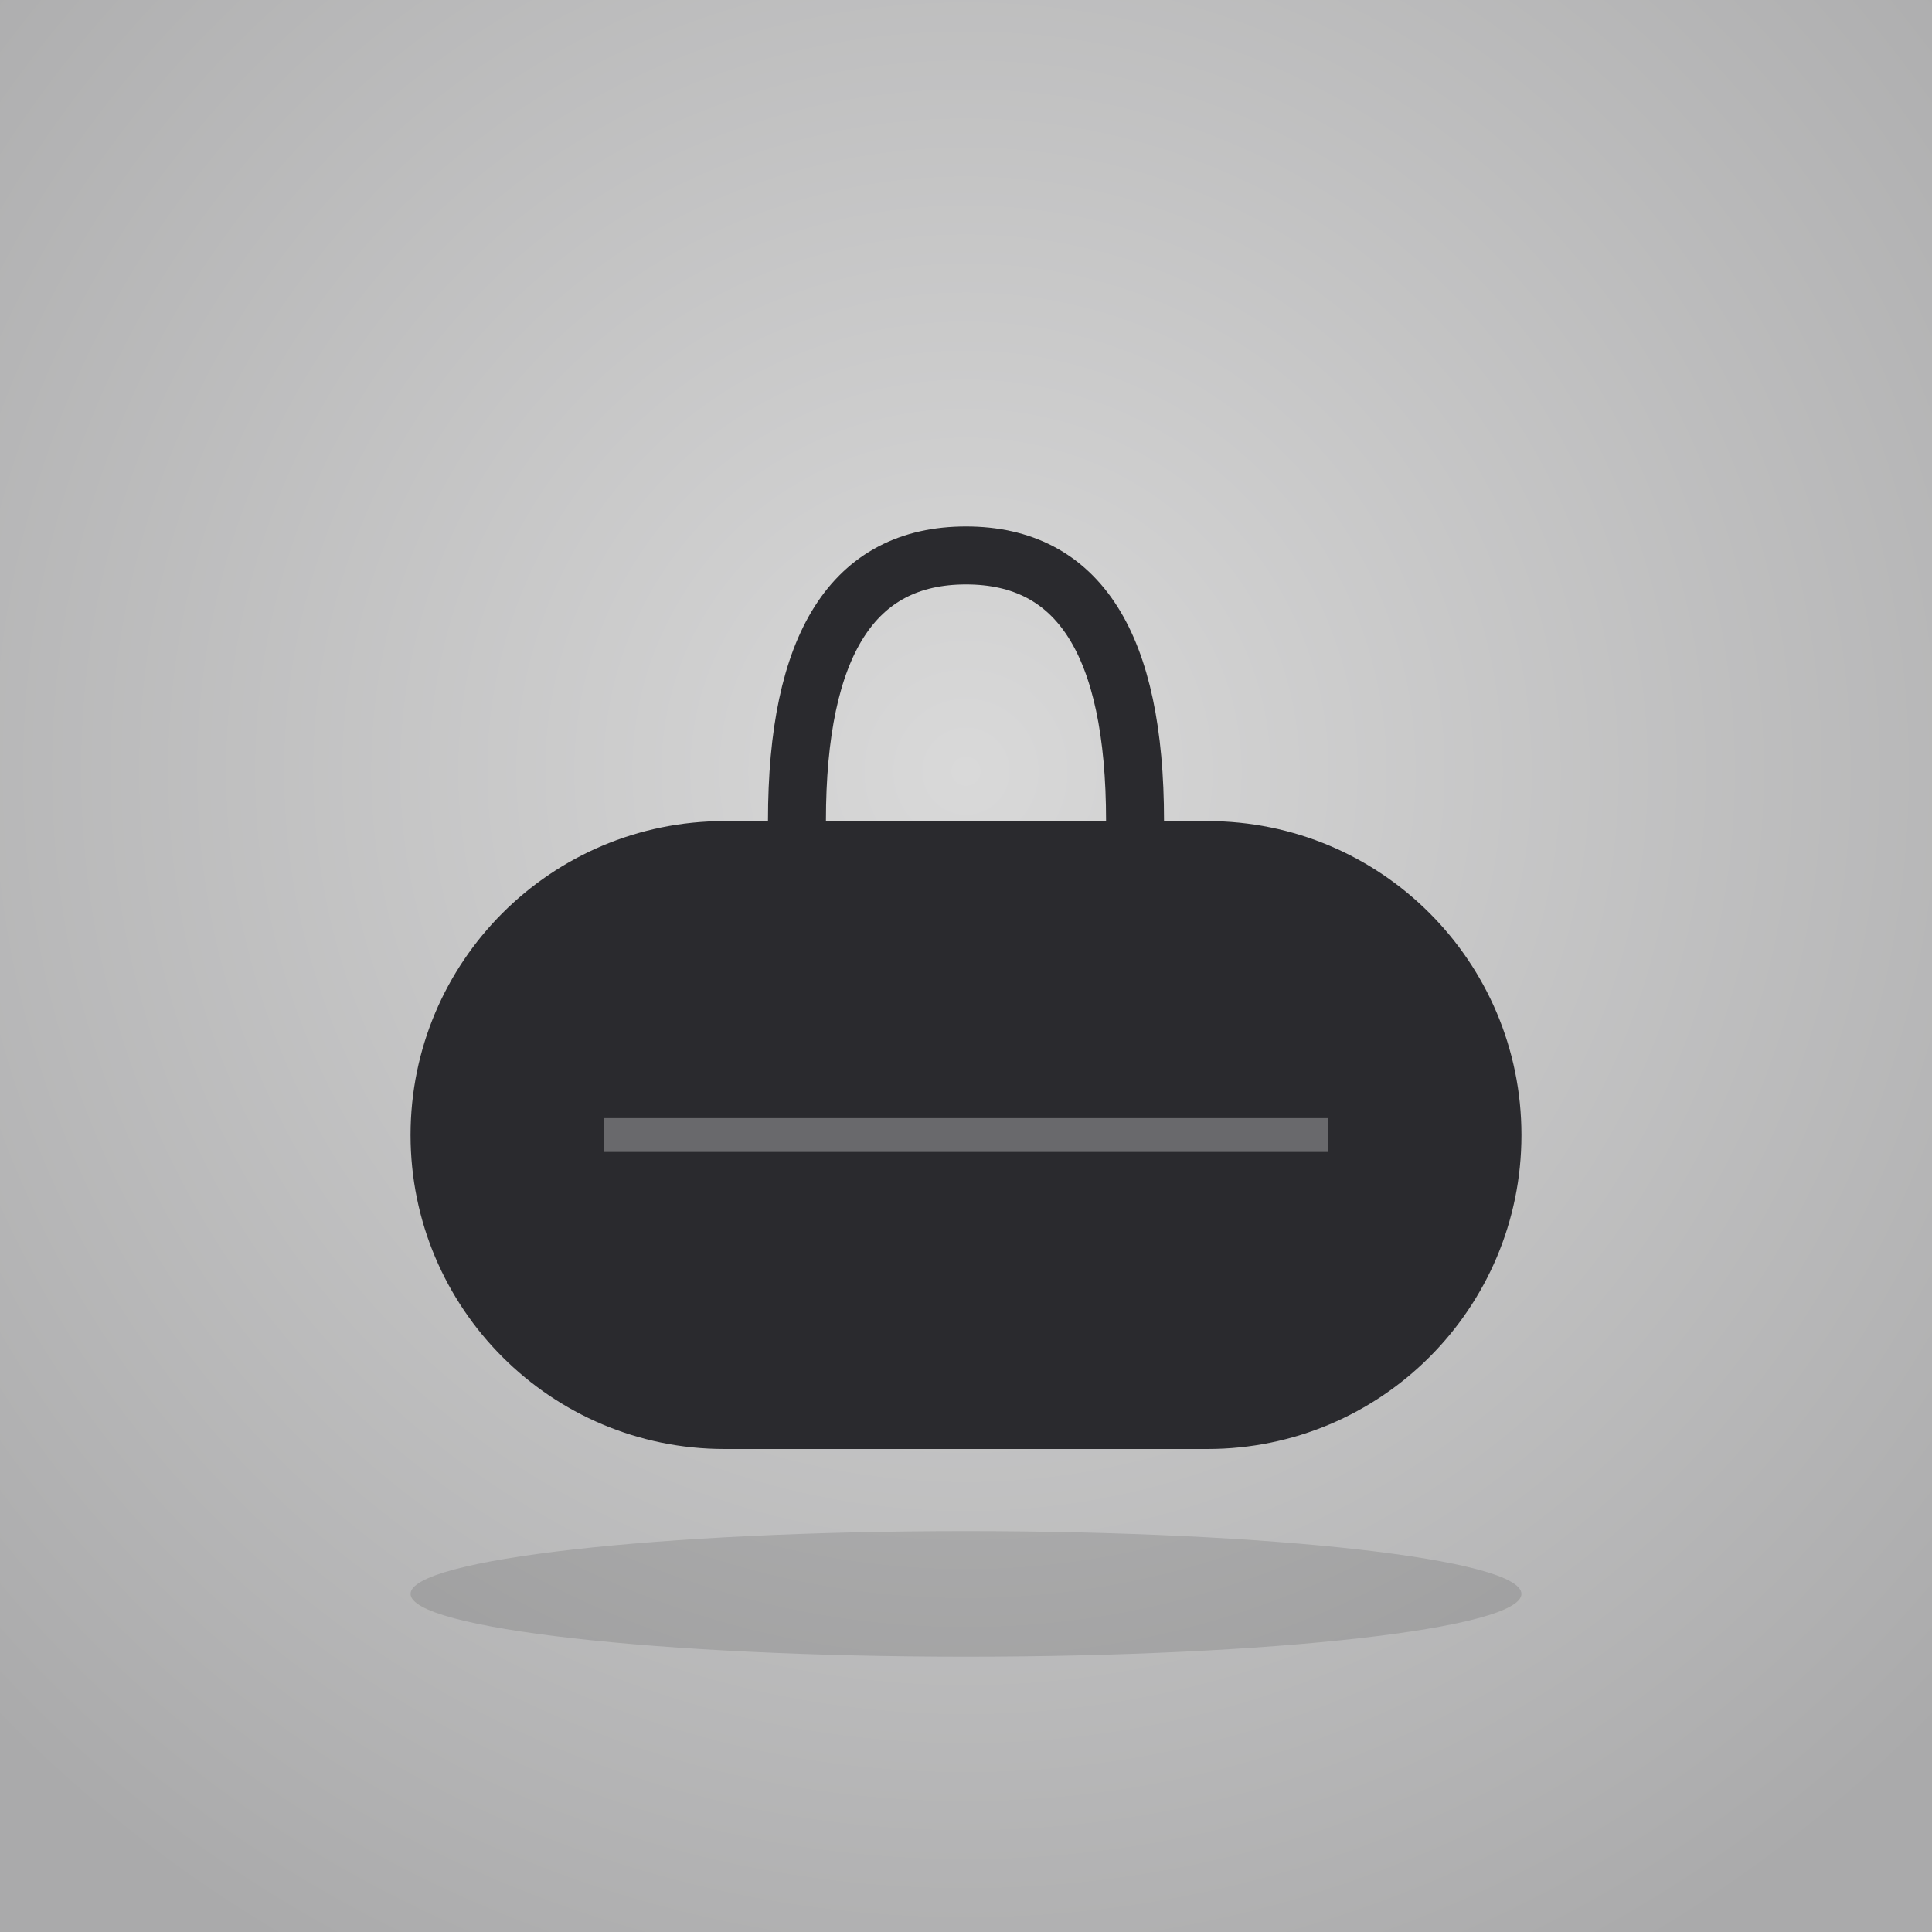
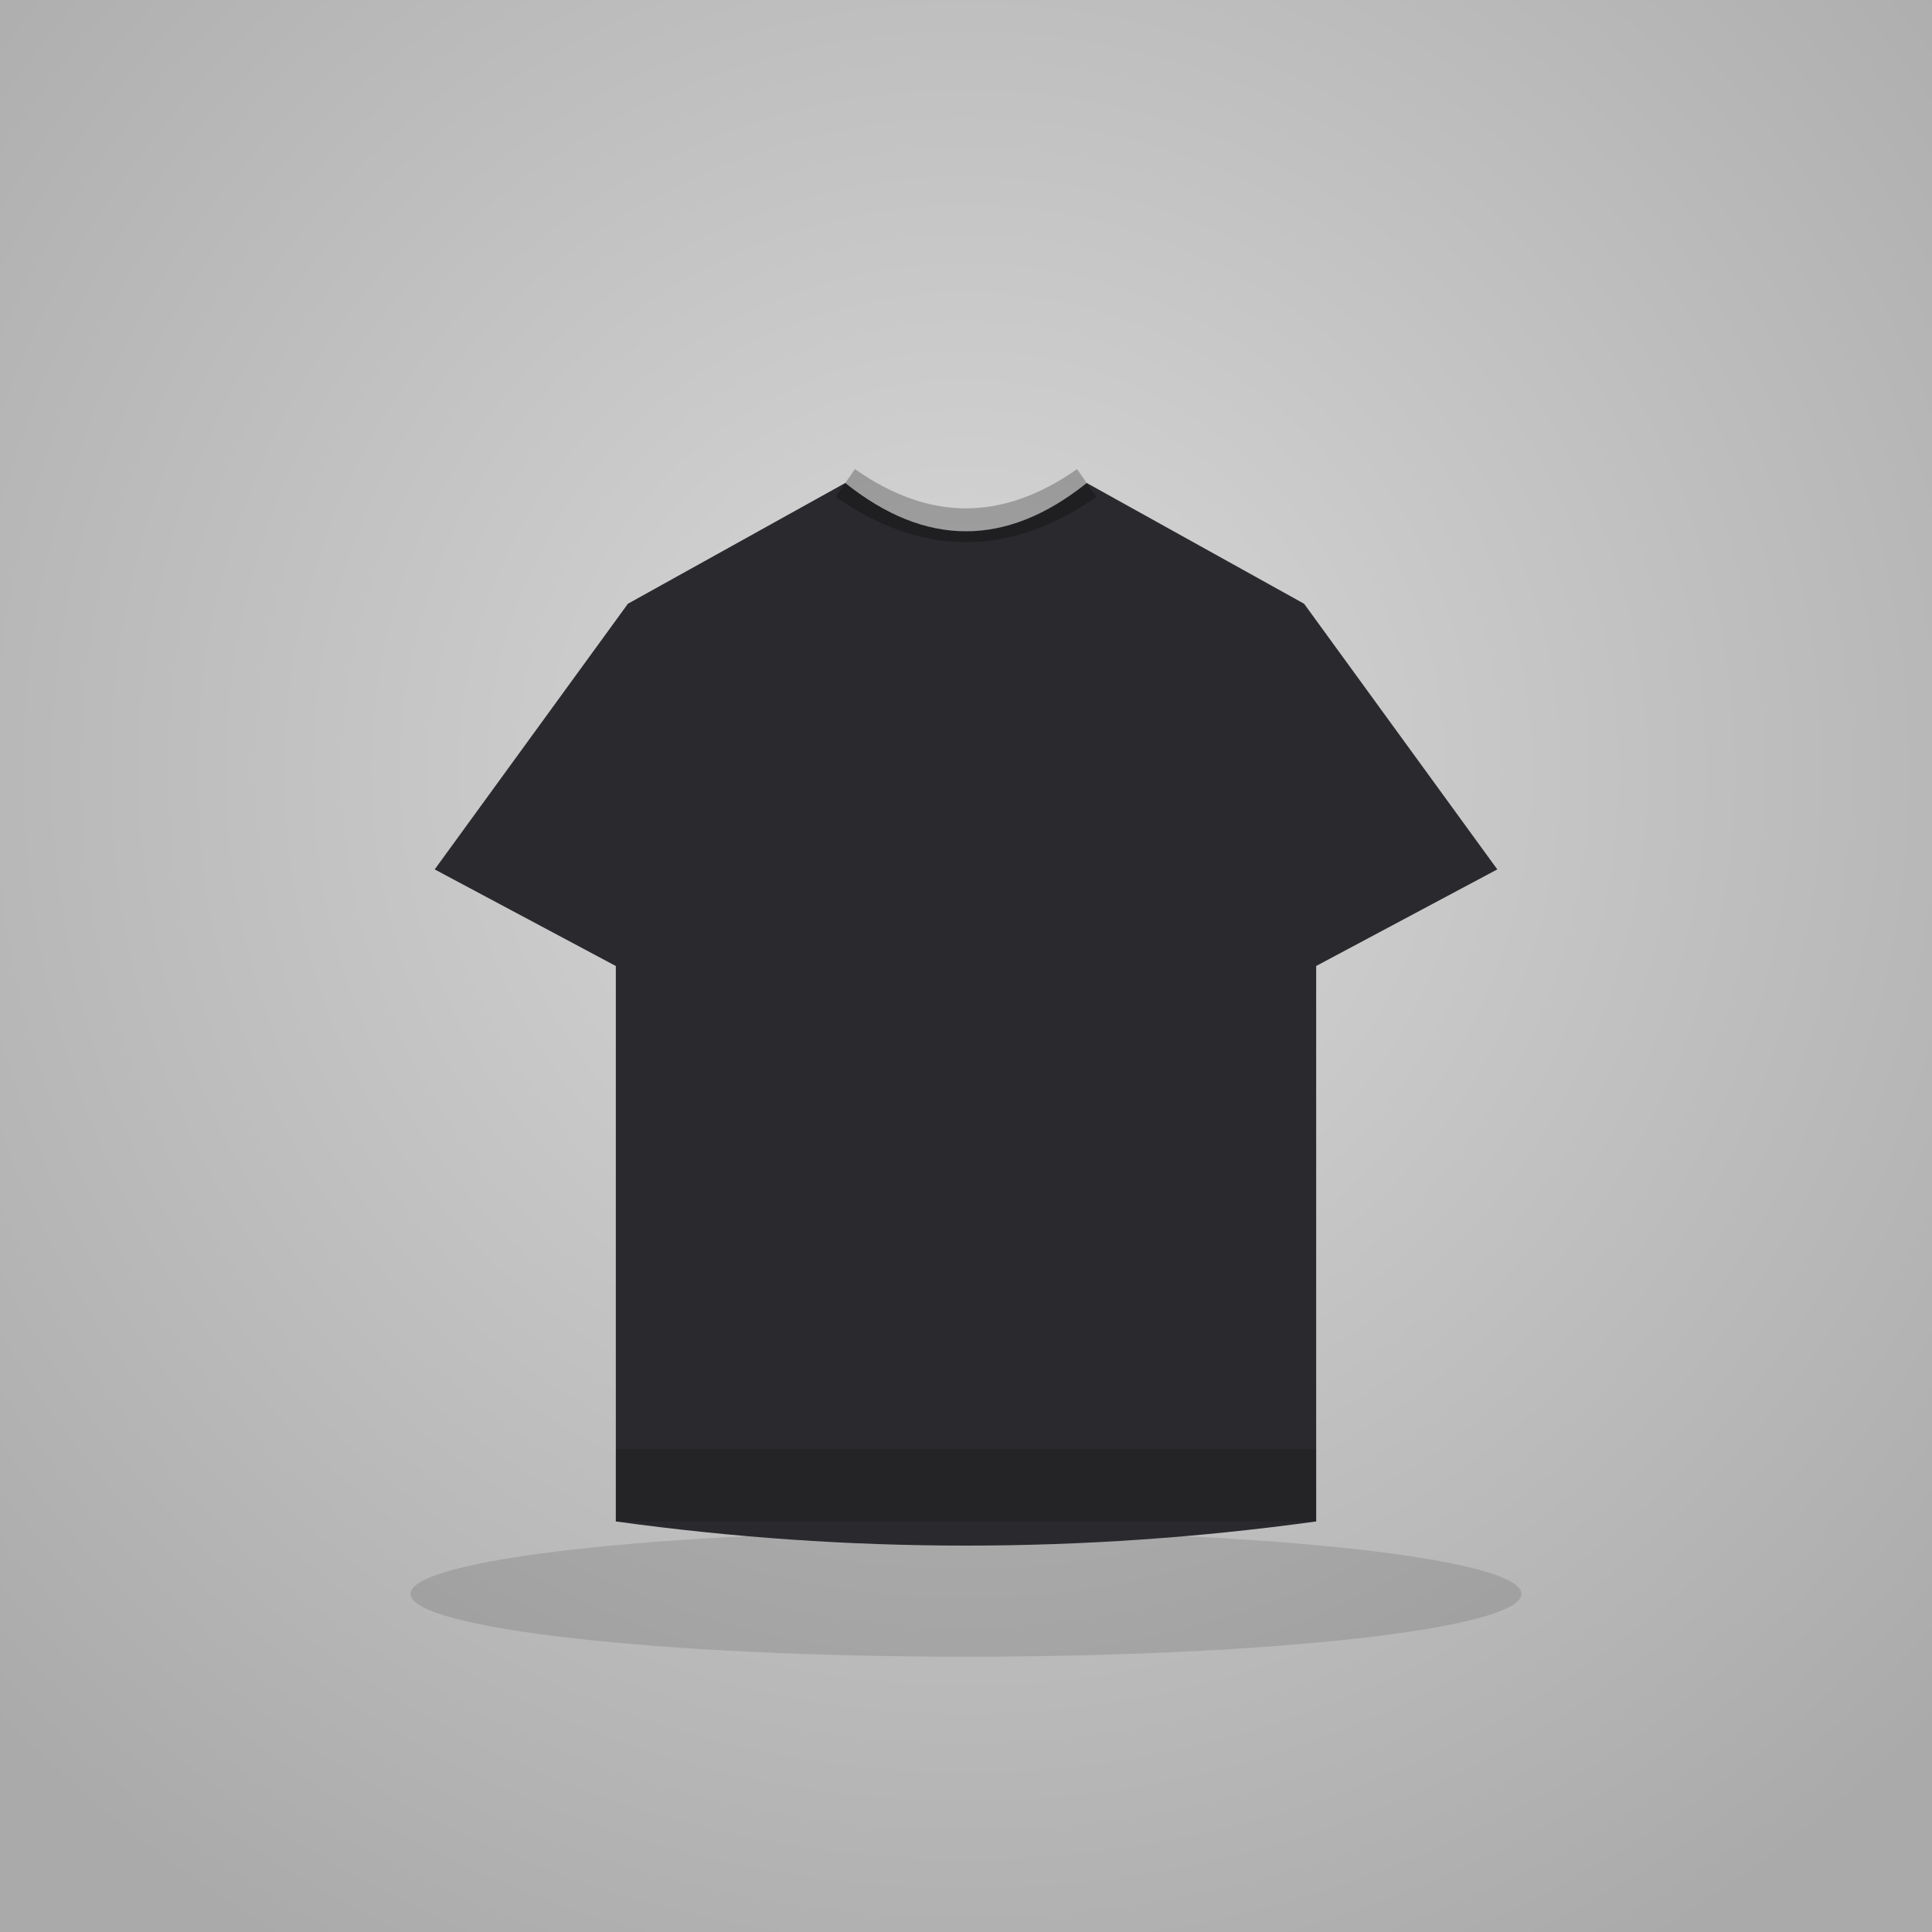
<svg xmlns="http://www.w3.org/2000/svg" viewBox="0 0 800 800" width="800" height="800">
  <defs>
    <radialGradient id="g" cx="50%" cy="40%" r="70%">
      <stop offset="0%" stop-color="#d9d9d9" />
      <stop offset="100%" stop-color="#aaaaab" />
    </radialGradient>
  </defs>
  <rect width="800" height="800" fill="url(#g)" />
  <ellipse cx="400" cy="660" rx="230" ry="26" fill="rgba(0,0,0,0.12)" />
-   <rect x="170" y="340" width="460" height="260" rx="130" fill="#2a2a2e" />
-   <path d="M330 340 Q330 230 400 230 Q470 230 470 340" stroke="#2a2a2e" stroke-width="24" fill="none" stroke-linecap="round" />
-   <path d="M250 470 H550" stroke="rgba(255,255,255,0.3)" stroke-width="14" />
+   <path d="M260 250 L350 200 Q400 240 450 200 L540 250 L620 360 L545 400 L545 630 Q400 650 255 630 L255 400 L180 360 Z" fill="#2a2a2e" />
+   <path d="M350 200 Q400 235 450 200" fill="none" stroke="rgba(0,0,0,0.25)" stroke-width="14" />
+   <rect x="255" y="600" width="290" height="30" fill="rgba(0,0,0,0.15)" />
</svg>
